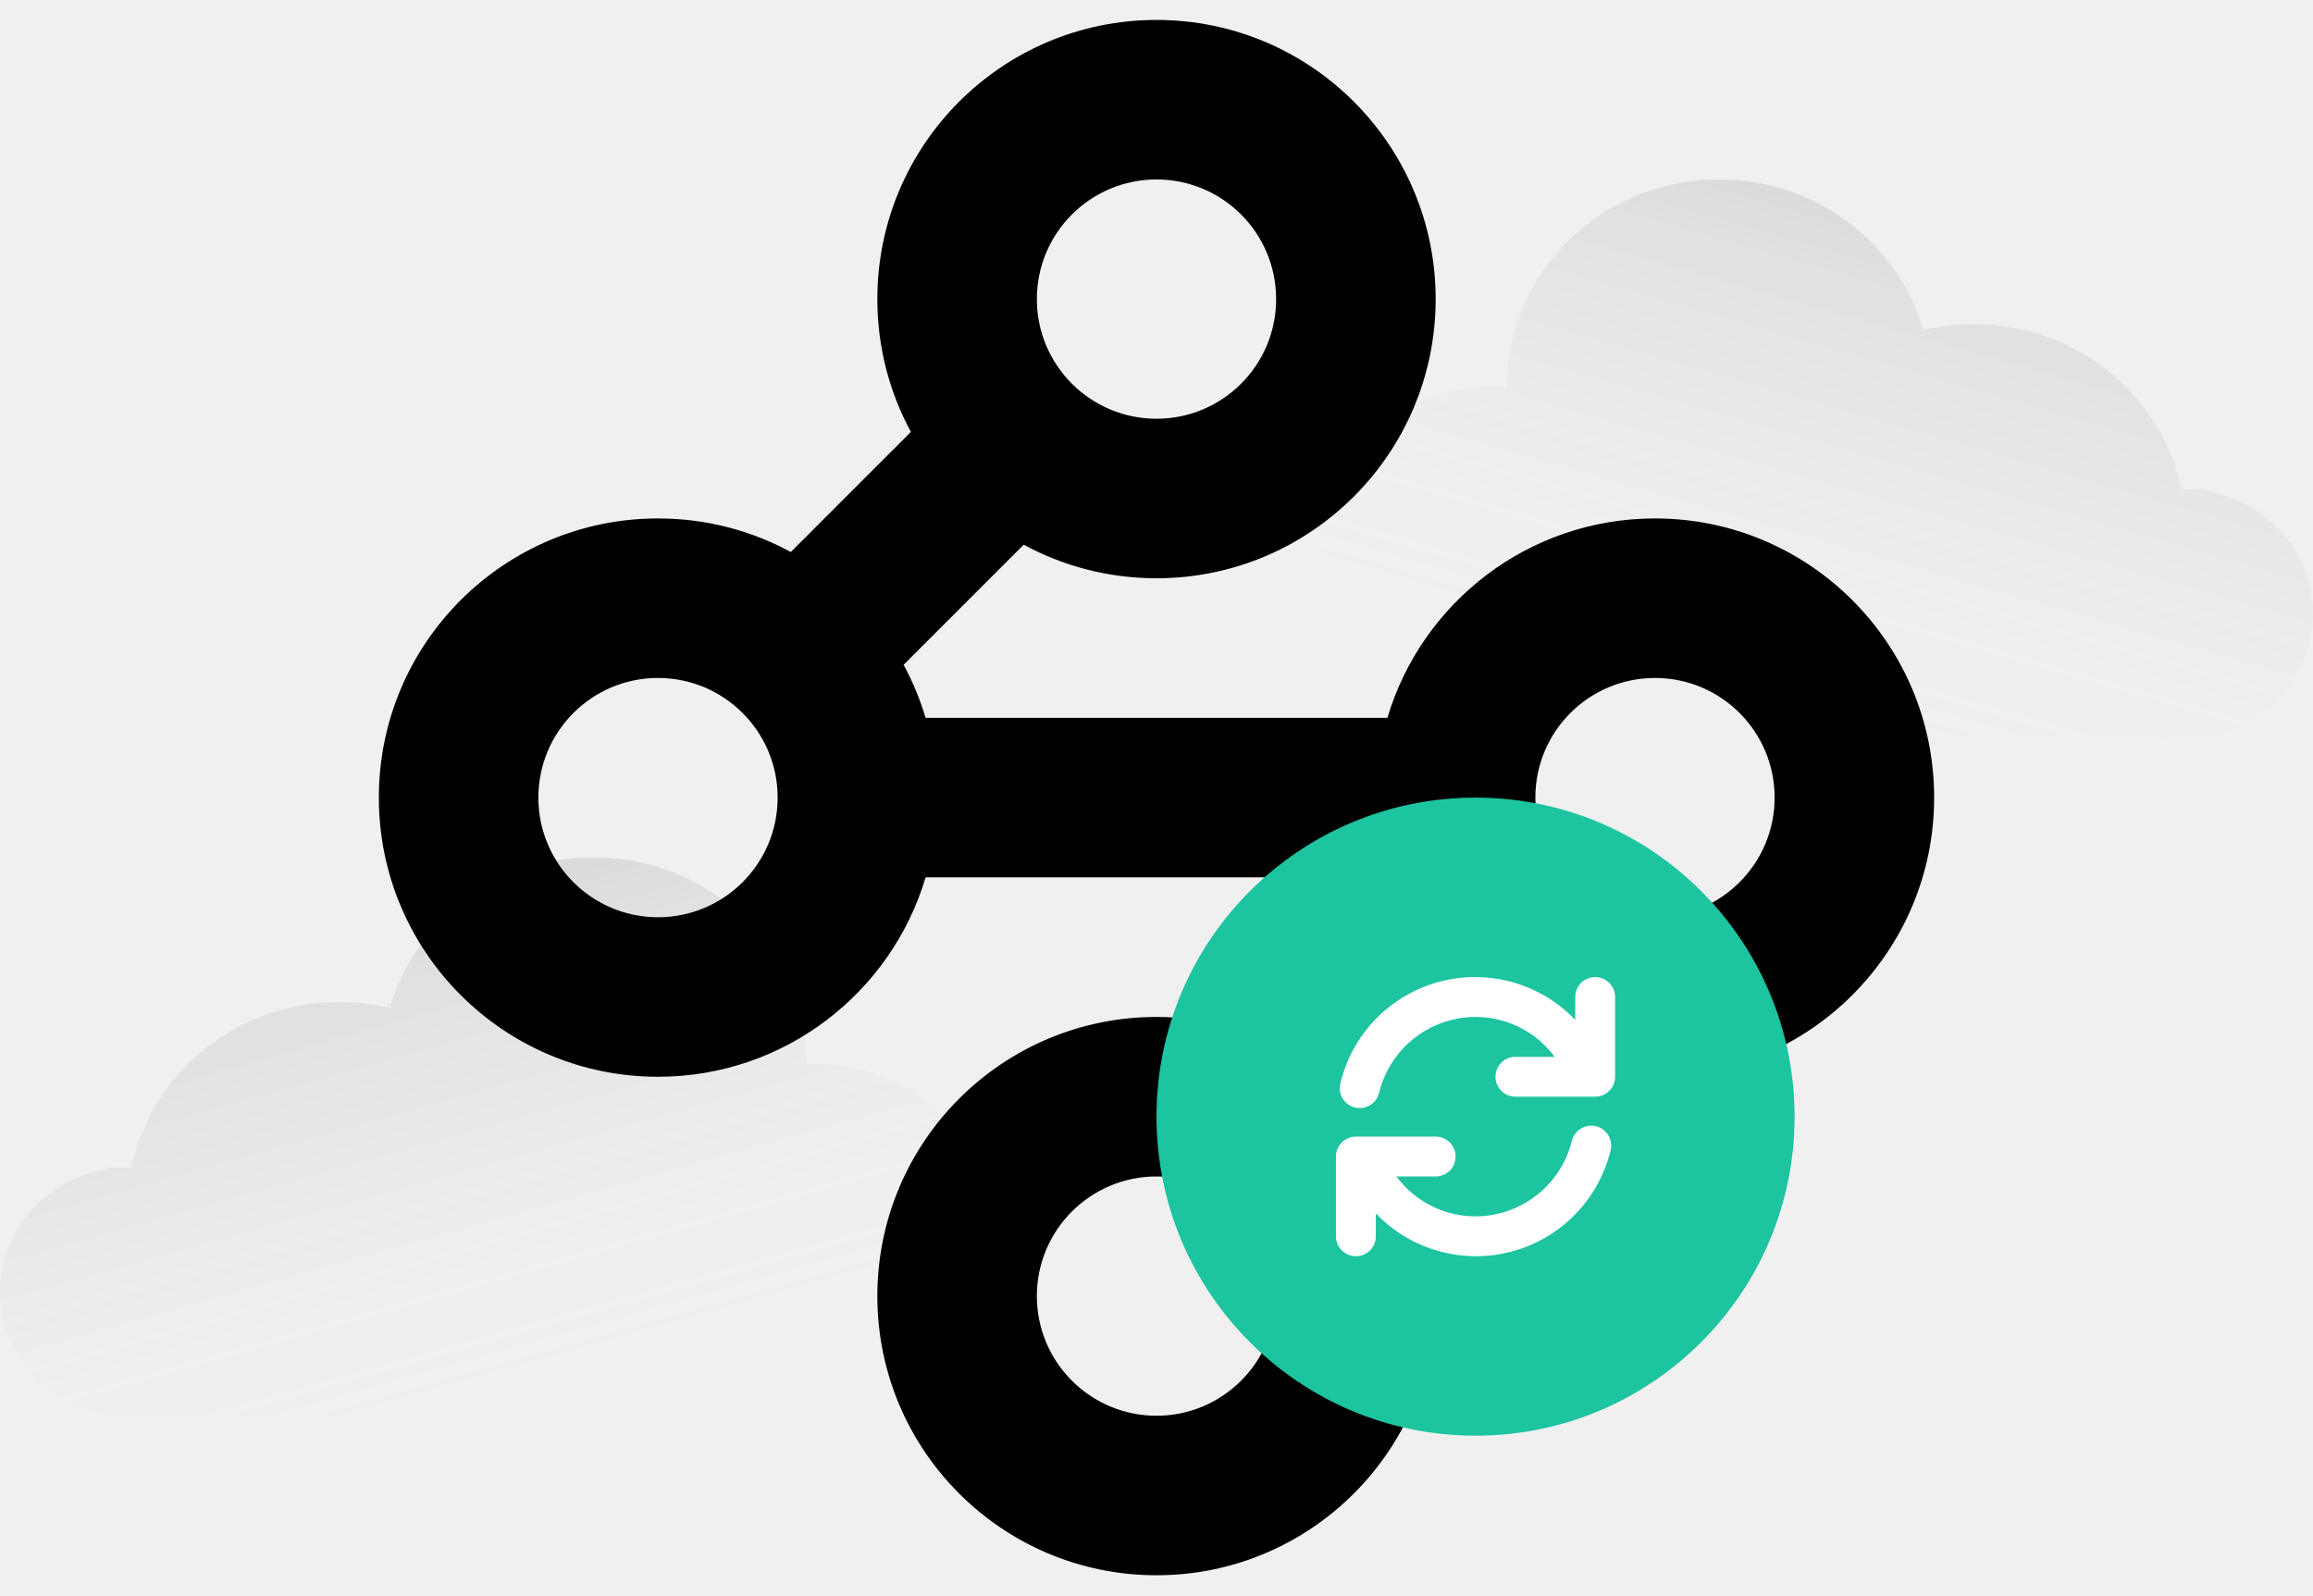
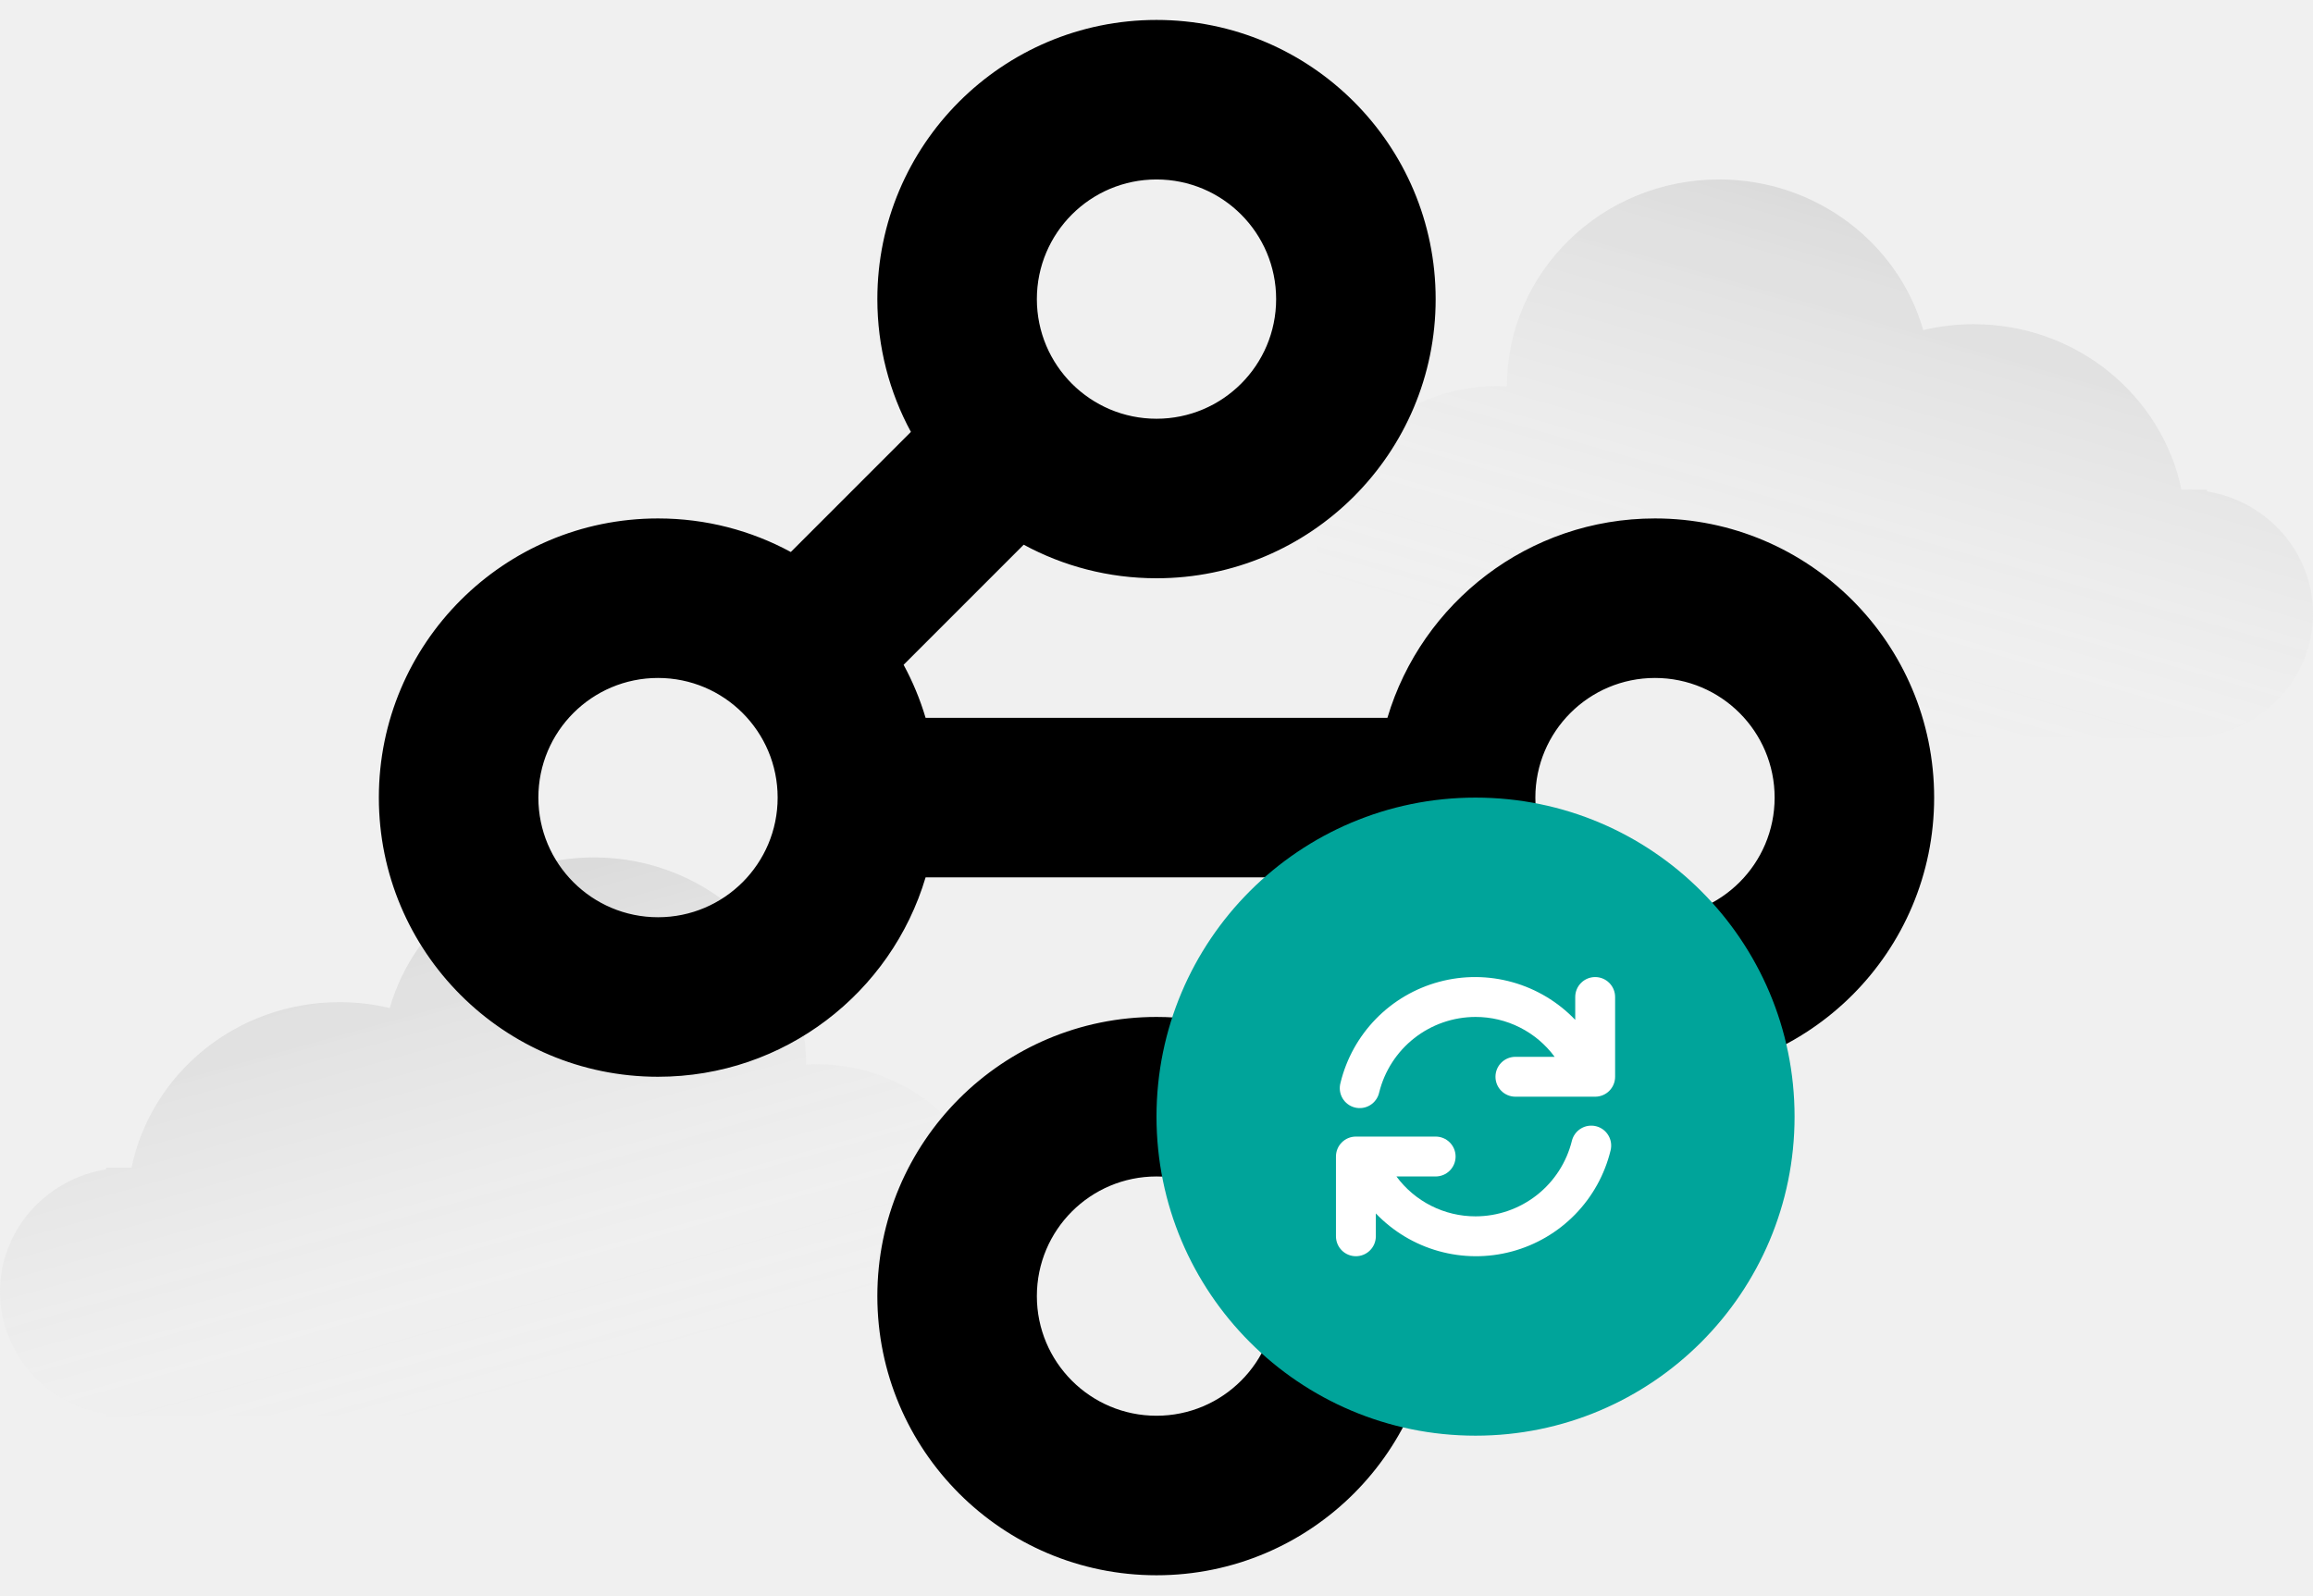
<svg xmlns="http://www.w3.org/2000/svg" width="116" height="80" viewBox="0 0 116 80" fill="none">
  <path fill-rule="evenodd" clip-rule="evenodd" d="M110.681 36.914V37H75.575V36.985C75.398 36.995 75.221 37 75.043 37C70.049 37 66 33.053 66 28.185C66 23.317 70.049 19.37 75.043 19.37C75.221 19.37 75.398 19.375 75.575 19.385L75.575 19.37C75.575 13.643 80.337 9 86.213 9C91.086 9 95.195 12.195 96.454 16.553C97.263 16.361 98.109 16.259 98.979 16.259C104.125 16.259 108.419 19.822 109.404 24.556H110.681V24.642C113.7 25.135 116 27.695 116 30.778C116 33.861 113.7 36.42 110.681 36.914Z" fill="url(#paint0_linear_235_12784)" />
  <path fill-rule="evenodd" clip-rule="evenodd" d="M5.319 70.914C2.3 70.42 0 67.861 0 64.778C0 61.695 2.3 59.135 5.319 58.642V58.556H6.596C7.581 53.822 11.875 50.259 17.021 50.259C17.891 50.259 18.737 50.361 19.546 50.553C20.805 46.195 24.914 43 29.787 43C35.663 43 40.425 47.643 40.425 53.37C40.425 53.375 40.425 53.38 40.425 53.385C40.602 53.375 40.779 53.37 40.957 53.37C45.952 53.37 50 57.317 50 62.185C50 67.053 45.952 71 40.957 71C40.779 71 40.602 70.995 40.425 70.985V71H5.319V70.914Z" fill="url(#paint1_linear_235_12784)" />
  <path fill-rule="evenodd" clip-rule="evenodd" d="M58 9C54.686 9 52 11.686 52 15C52 18.314 54.686 21 58 21C61.314 21 64 18.314 64 15C64 11.686 61.314 9 58 9ZM44 15C44 7.268 50.268 1 58 1C65.732 1 72 7.268 72 15C72 22.732 65.732 29 58 29C55.589 29 53.32 28.39 51.34 27.317L45.317 33.34C45.772 34.178 46.143 35.069 46.42 36H69.58C71.301 30.217 76.658 26 83 26C90.732 26 97 32.268 97 40C97 47.732 90.732 54 83 54C80.589 54 78.32 53.391 76.34 52.317L70.317 58.34C71.391 60.32 72 62.589 72 65C72 72.732 65.732 79 58 79C50.268 79 44 72.732 44 65C44 57.268 50.268 51 58 51C60.411 51 62.68 51.609 64.66 52.683L70.683 46.66C70.228 45.822 69.857 44.931 69.58 44H46.42C44.699 49.783 39.342 54 33 54C25.268 54 19 47.732 19 40C19 32.268 25.268 26 33 26C35.411 26 37.68 26.61 39.66 27.683L45.683 21.66C44.609 19.68 44 17.411 44 15ZM52 65C52 61.686 54.686 59 58 59C61.314 59 64 61.686 64 65C64 68.314 61.314 71 58 71C54.686 71 52 68.314 52 65ZM33 34C29.686 34 27 36.686 27 40C27 43.314 29.686 46 33 46C36.314 46 39 43.314 39 40C39 36.686 36.314 34 33 34ZM77 40C77 36.686 79.686 34 83 34C86.314 34 89 36.686 89 40C89 43.314 86.314 46 83 46C79.686 46 77 43.314 77 40Z" fill="black" />
-   <rect x="58" y="40" width="32" height="32" rx="16" fill="#1CC4A0" />
+   <rect x="58" y="40" width="32" height="32" rx="16" fill="#00A49A" />
  <path d="M80 49C79.735 49 79.48 49.105 79.293 49.293C79.105 49.48 79 49.735 79 50V51.146C78.138 50.245 77.05 49.593 75.85 49.257C74.649 48.921 73.381 48.914 72.177 49.238C70.973 49.561 69.878 50.202 69.007 51.094C68.136 51.986 67.521 53.096 67.227 54.307C67.192 54.436 67.183 54.57 67.2 54.702C67.217 54.834 67.261 54.961 67.328 55.077C67.395 55.191 67.485 55.292 67.592 55.372C67.698 55.452 67.82 55.51 67.949 55.542C68.079 55.574 68.213 55.58 68.345 55.56C68.477 55.539 68.603 55.493 68.716 55.423C68.83 55.353 68.928 55.261 69.005 55.152C69.083 55.044 69.138 54.921 69.167 54.791C69.433 53.71 70.054 52.749 70.93 52.062C71.806 51.375 72.887 51.001 74 51C74.772 50.999 75.533 51.179 76.222 51.527C76.911 51.874 77.509 52.379 77.967 53H76C75.735 53 75.48 53.105 75.293 53.293C75.105 53.48 75 53.735 75 54C75 54.265 75.105 54.52 75.293 54.707C75.48 54.895 75.735 55 76 55H80C80.265 55 80.52 54.895 80.707 54.707C80.895 54.52 81 54.265 81 54V50C81 49.735 80.895 49.48 80.707 49.293C80.52 49.105 80.265 49 80 49ZM80.046 56.481C79.919 56.449 79.786 56.443 79.656 56.462C79.526 56.481 79.401 56.526 79.289 56.594C79.176 56.661 79.078 56.751 79 56.856C78.921 56.962 78.865 57.082 78.833 57.209C78.567 58.29 77.946 59.251 77.07 59.938C76.194 60.625 75.113 60.999 74 61C73.228 61.001 72.467 60.821 71.778 60.473C71.089 60.126 70.491 59.621 70.033 59H72C72.265 59 72.52 58.895 72.707 58.707C72.895 58.52 73 58.265 73 58C73 57.735 72.895 57.48 72.707 57.293C72.52 57.105 72.265 57 72 57H68C67.735 57 67.48 57.105 67.293 57.293C67.105 57.48 67 57.735 67 58V62C67 62.265 67.105 62.52 67.293 62.707C67.48 62.895 67.735 63 68 63C68.265 63 68.52 62.895 68.707 62.707C68.895 62.52 69 62.265 69 62V60.854C69.862 61.755 70.95 62.408 72.15 62.743C73.351 63.079 74.619 63.086 75.823 62.762C77.027 62.439 78.122 61.798 78.993 60.906C79.864 60.014 80.479 58.904 80.773 57.693C80.837 57.436 80.797 57.164 80.66 56.937C80.524 56.709 80.303 56.545 80.046 56.481Z" fill="white" />
  <defs>
    <linearGradient id="paint0_linear_235_12784" x1="115.4" y1="43.748" x2="124.654" y2="11.482" gradientUnits="userSpaceOnUse">
      <stop stop-color="white" stop-opacity="0.01" />
      <stop offset="1" stop-opacity="0.15" />
    </linearGradient>
    <linearGradient id="paint1_linear_235_12784" x1="48.956" y1="63.872" x2="40.139" y2="32.382" gradientUnits="userSpaceOnUse">
      <stop stop-color="white" stop-opacity="0.01" />
      <stop offset="1" stop-opacity="0.15" />
    </linearGradient>
  </defs>
</svg>
